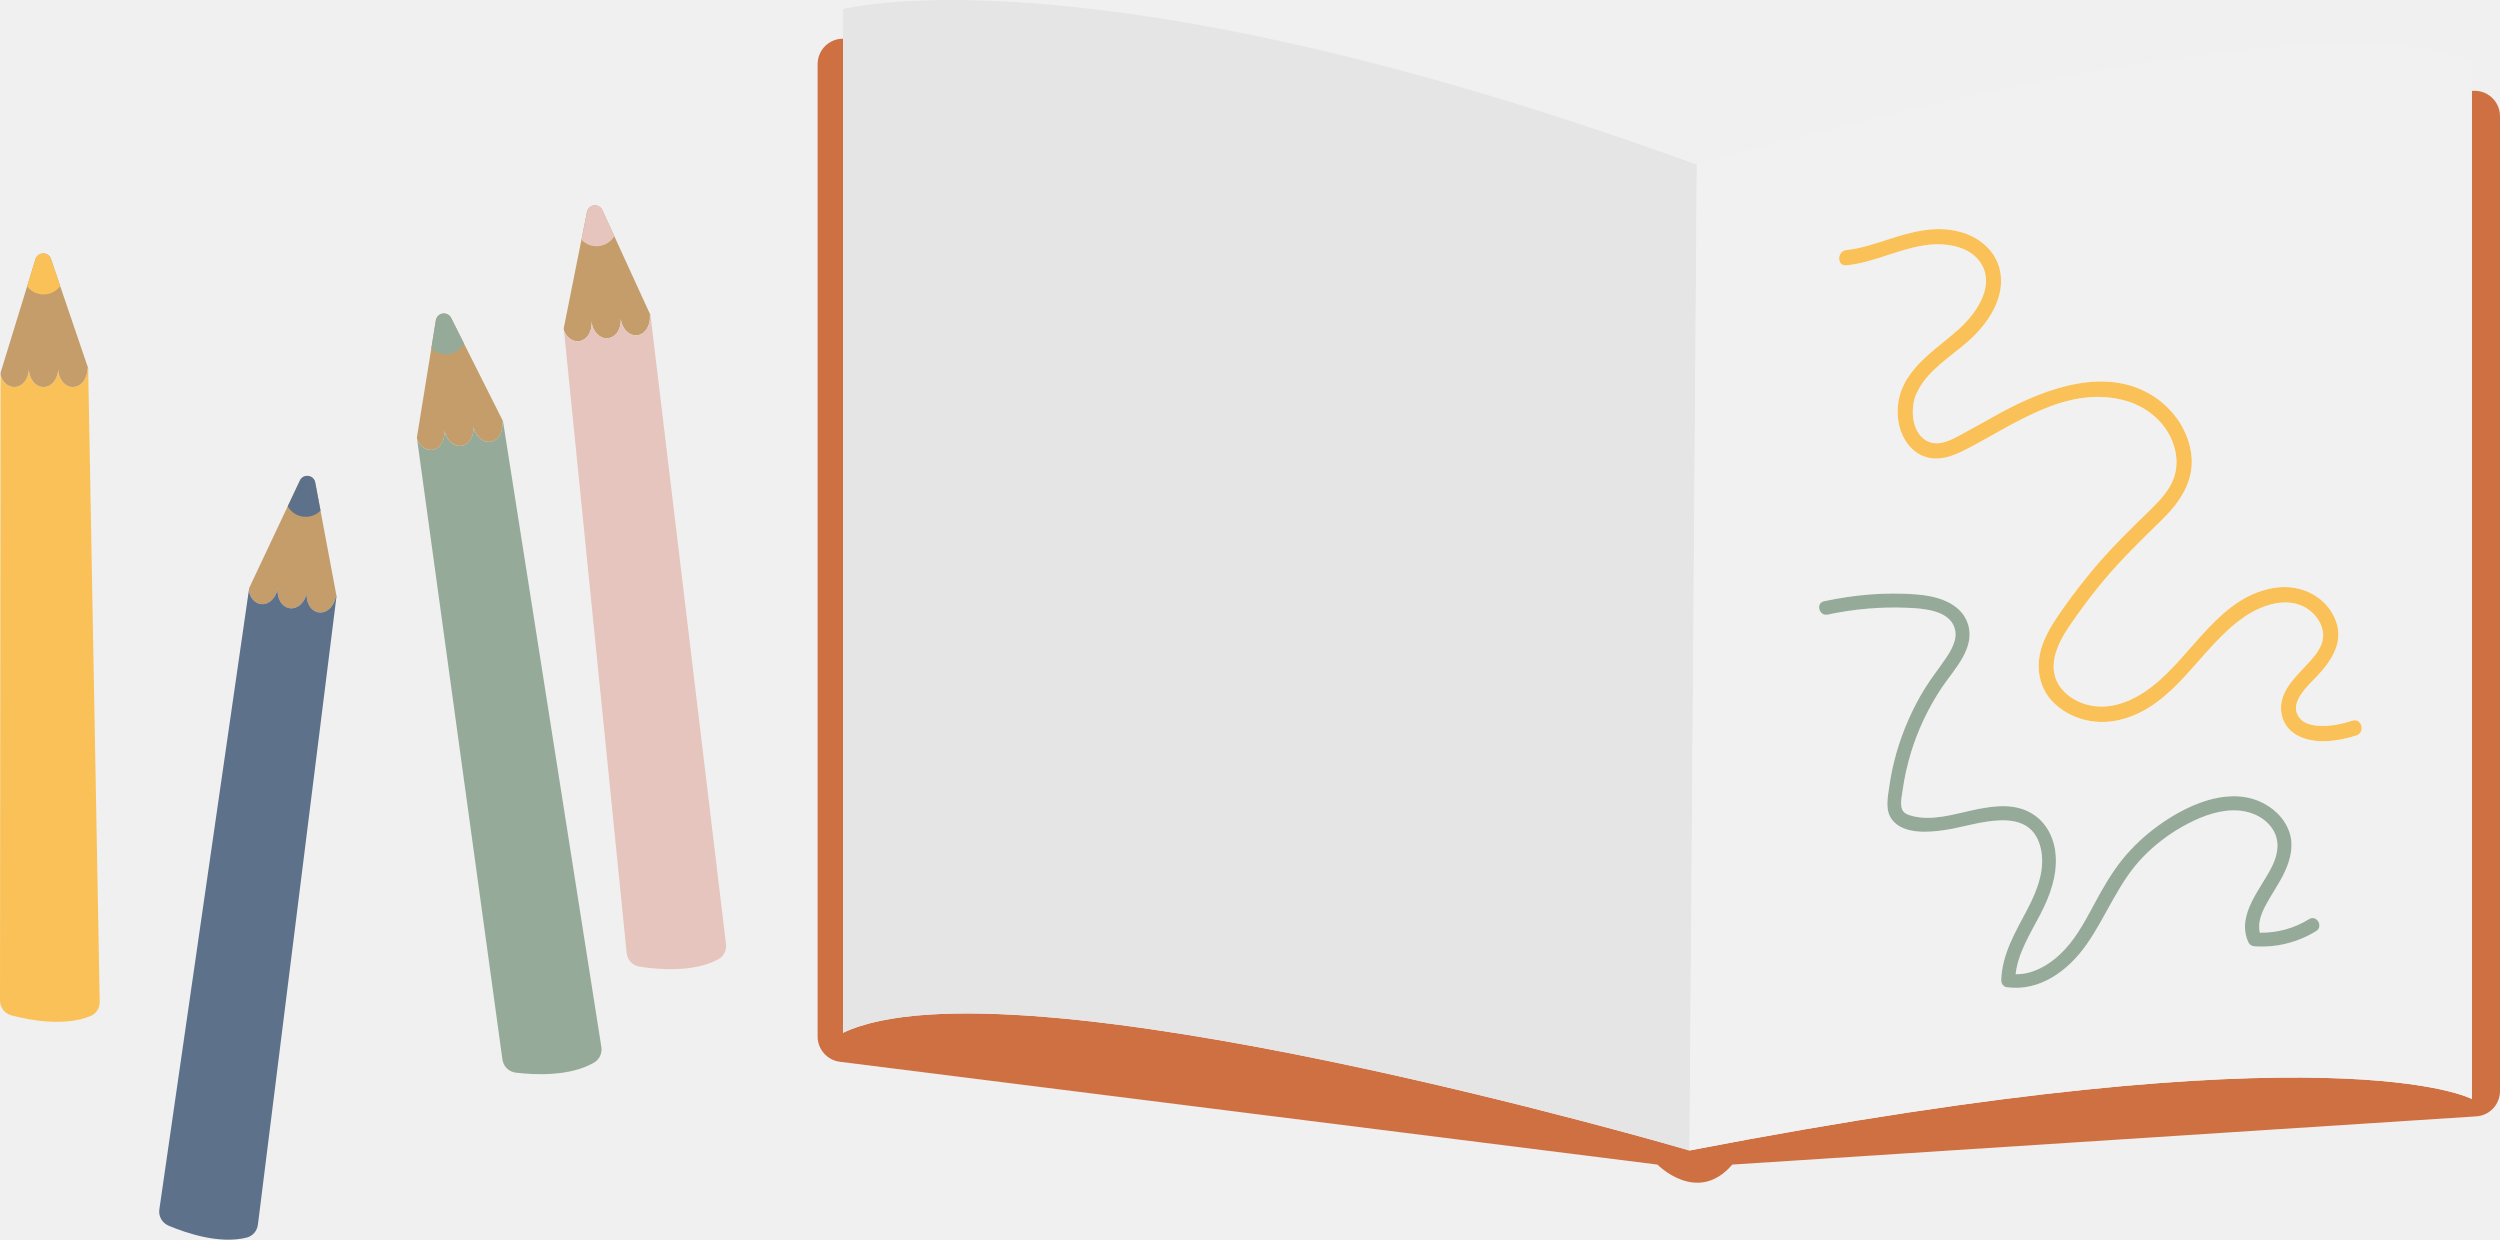
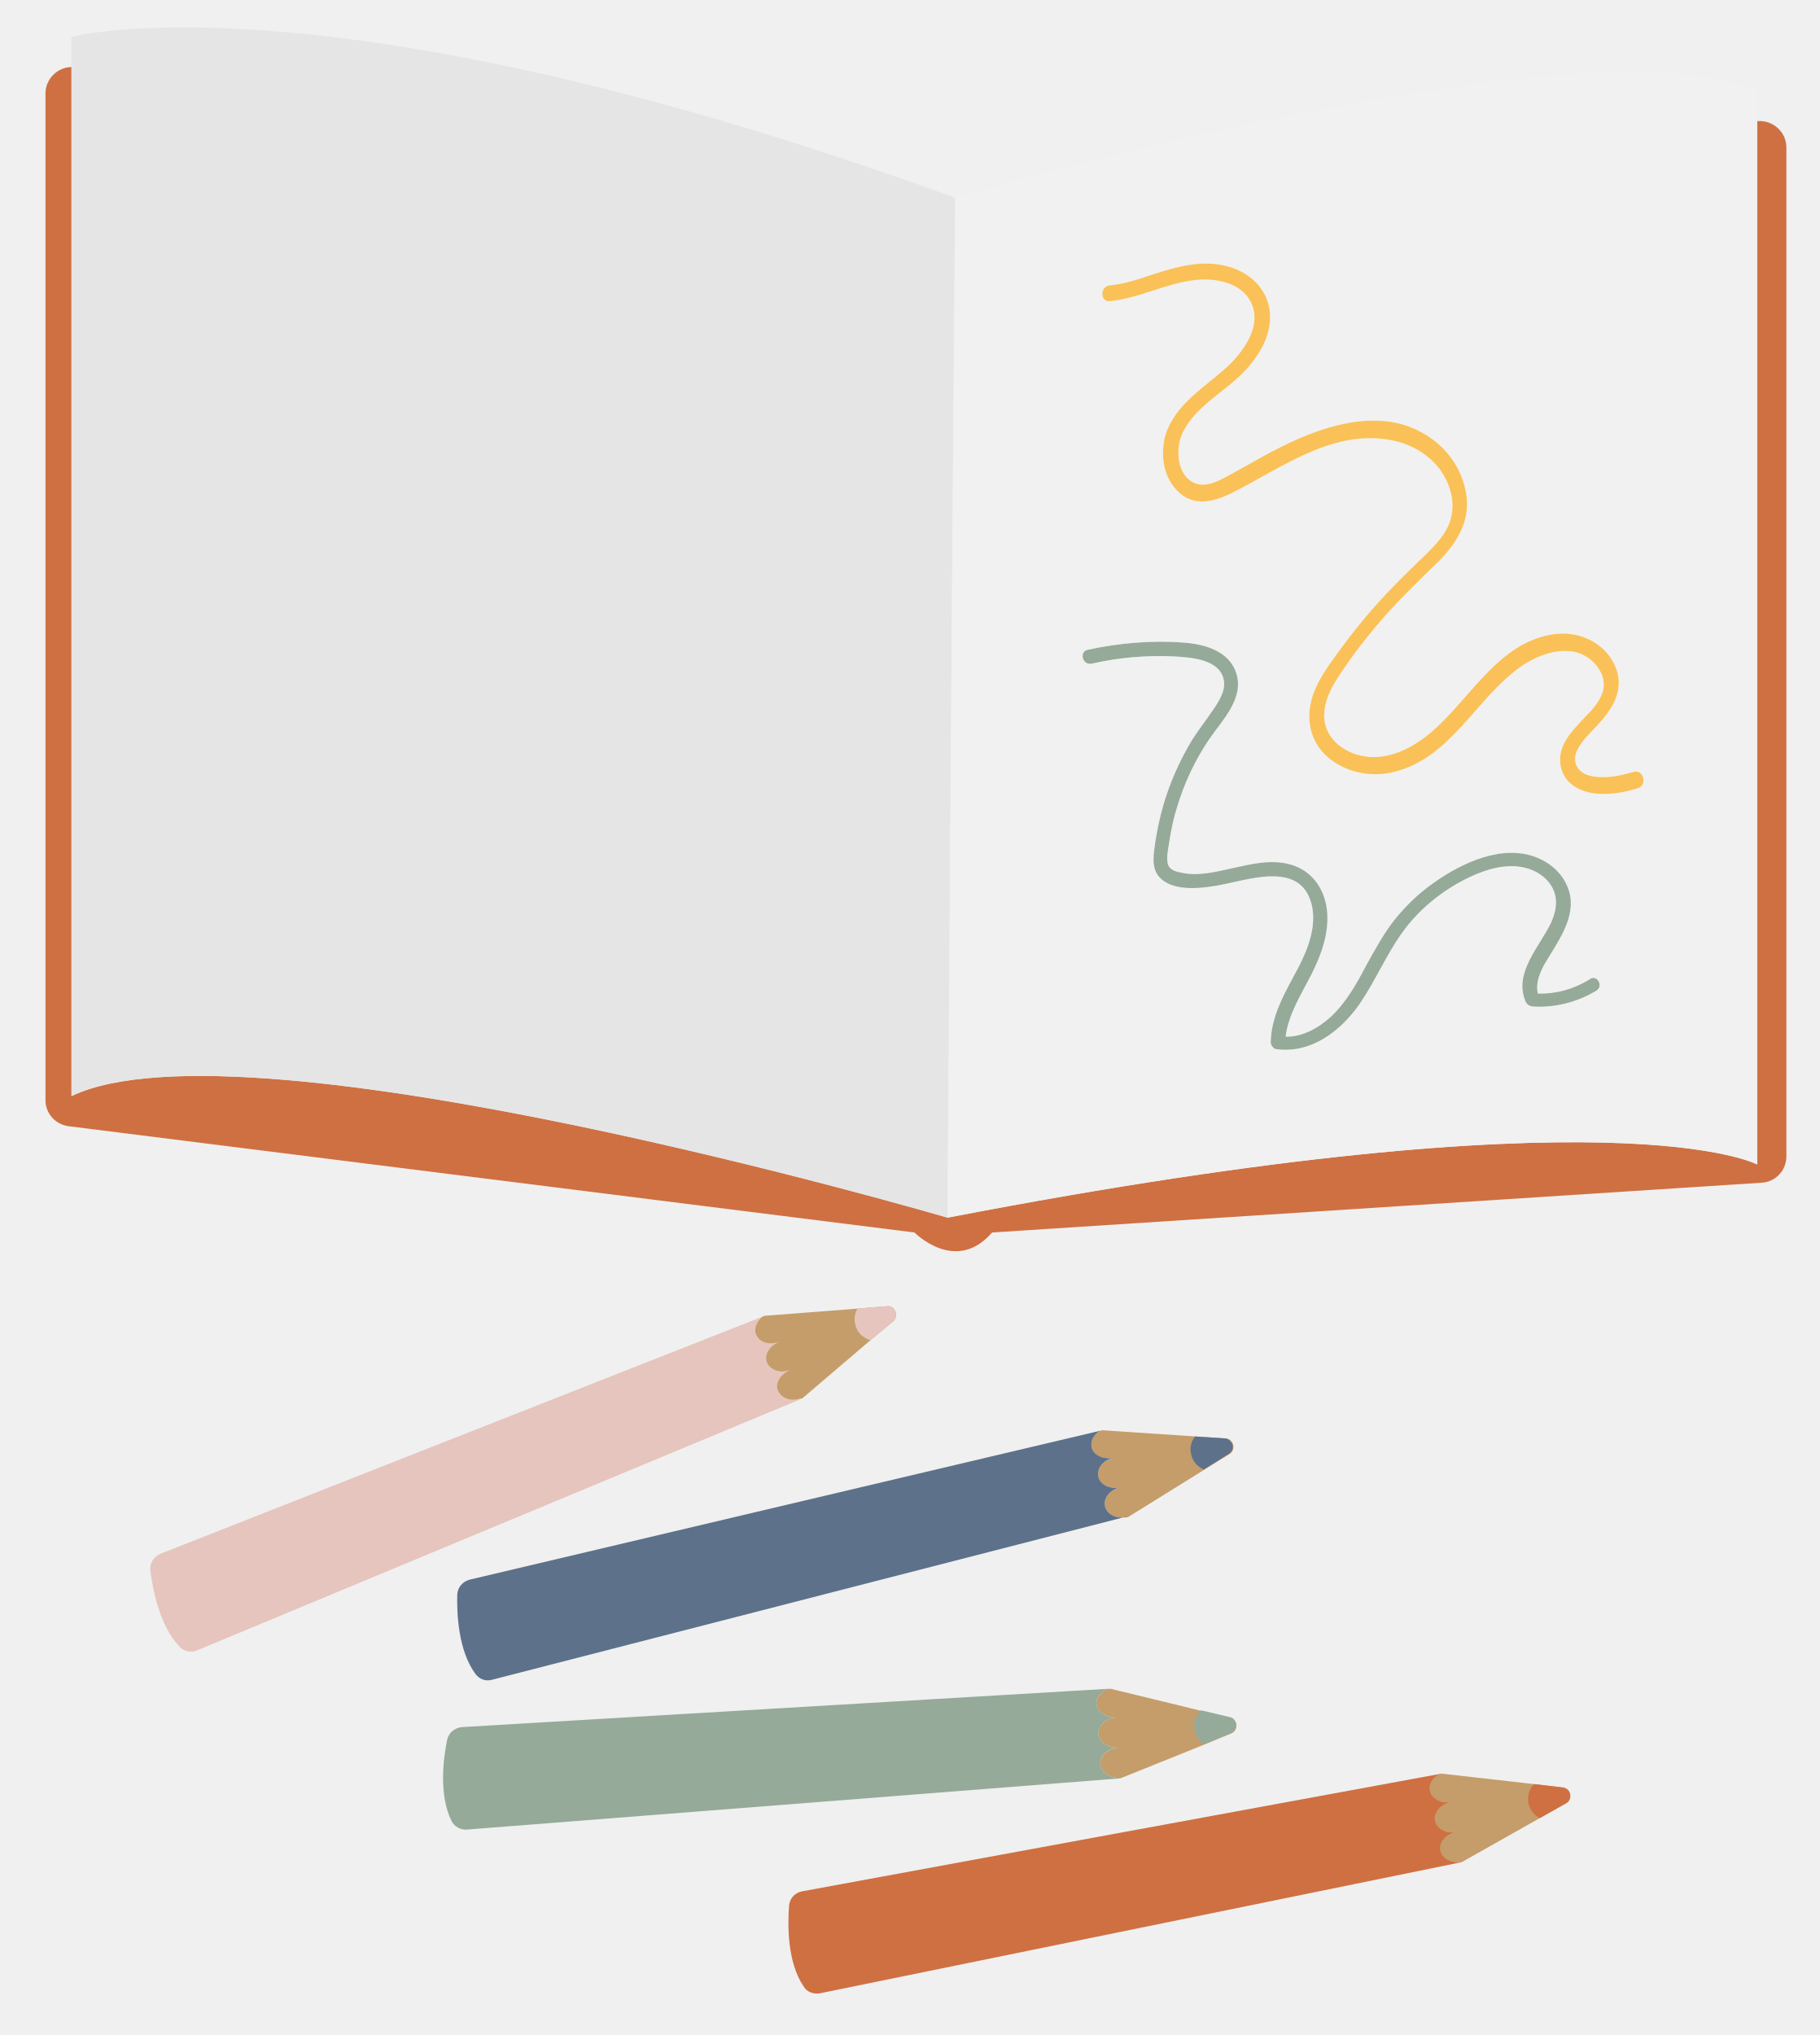
- <svg xmlns="http://www.w3.org/2000/svg" id="Layer_1" width="540.32" height="267.94" viewBox="0 0 540.32 267.94">
-   <defs>
-     <style>.cls-1{fill:#fac158;}.cls-2{fill:#fff;}.cls-3{fill:#f1f1f1;}.cls-4{fill:#e5e5e5;}.cls-5{fill:#e6c5be;}.cls-6{fill:#cf7042;}.cls-7{fill:#c49d6a;}.cls-8{fill:#95aa99;}.cls-9{fill:#5d718a;}</style>
-   </defs>
+ <svg xmlns="http://www.w3.org/2000/svg" version="1.1" id="Layer_1" x="0px" y="0px" viewBox="0 0 380 425" style="enable-background:new 0 0 380 425;" xml:space="preserve">
+   <style type="text/css">
+ 	.st0{fill:#C49D6A;}
+ 	.st1{fill:#5D718A;}
+ 	.st2{fill:#95AA99;}
+ 	.st3{fill:#CF7042;}
+ 	.st4{fill:#E6C5BE;}
+ 	.st5{fill:#FFFFFF;}
+ 	.st6{fill:#E5E5E5;}
+ 	.st7{fill:#F1F1F1;}
+ 	.st8{fill:#FAC158;}
+ </style>
  <g id="Farvelægning">
-     <path class="cls-7" d="m72.74,128.82v.04s-.15-.02-.15-.02c-.31,2.19-1.97,3.76-3.71,3.51s-2.87-2.22-2.56-4.41c-.31,2.19-1.97,3.76-3.71,3.51s-2.88-2.22-2.57-4.41c-.31,2.19-1.96,3.76-3.7,3.51-1.33-.19-2.32-1.39-2.56-2.94l.08-.54,8.32-17.64,2.6-5.51c.27-.63.8-.98,1.36-1.06.84-.11,1.74.37,1.97,1.36l1.16,6.15,3.46,18.45Z" />
    <g>
-       <path class="cls-9" d="m72.59,128.84c-.31,2.19-1.97,3.76-3.71,3.51-1.73-.25-2.87-2.22-2.56-4.41-.31,2.19-1.97,3.76-3.71,3.51-1.73-.25-2.88-2.22-2.57-4.41-.31,2.19-1.96,3.76-3.7,3.51-1.33-.19-2.32-1.39-2.56-2.94l-19.34,133.77c-.22,1.49.6,2.93,1.99,3.52,3.67,1.55,10.96,4.07,16.88,2.58,1.31-.33,2.27-1.45,2.43-2.79l16.99-135.83-.15-.02Z" />
-       <path class="cls-9" d="m65.46,111.65c1.47.21,2.86-.31,3.82-1.28l-1.16-6.15c-.22-.99-1.12-1.47-1.97-1.36-.57.08-1.09.43-1.36,1.06l-2.6,5.51c.66,1.17,1.83,2.02,3.27,2.23Z" />
-     </g>
-     <g>
-       <path class="cls-7" d="m108.72,91.02v.04s-.14.02-.14.02c.3,2.19-.86,4.16-2.59,4.4s-3.38-1.34-3.68-3.53c.3,2.19-.86,4.16-2.59,4.4s-3.39-1.34-3.69-3.53c.3,2.19-.85,4.16-2.58,4.4-1.33.18-2.61-.7-3.27-2.12l-.08-.54,3.12-19.25.97-6.01c.09-.68.5-1.16,1.02-1.39.78-.34,1.78-.13,2.27.77l2.81,5.59,8.43,16.77Z" />
+       <path class="st0" d="M235.5,316.9L235.5,316.9l-0.1-0.1c-2.1,0.5-4.2-0.5-4.6-2.2s1-3.5,3.2-4c-2.1,0.5-4.2-0.5-4.6-2.2    s1-3.5,3.2-4c-2.1,0.5-4.2-0.5-4.6-2.1c-0.3-1.3,0.4-2.7,1.8-3.5l0.5-0.1l19.5,1.3l6.1,0.4c0.7,0,1.2,0.4,1.5,0.9    c0.4,0.7,0.3,1.8-0.5,2.3l-5.3,3.3L235.5,316.9L235.5,316.9z" />
      <g>
-         <path class="cls-8" d="m129.97,226.29l-21.25-135.23-.15.02c.3,2.19-.86,4.16-2.59,4.4-1.73.24-3.38-1.34-3.68-3.53.3,2.19-.86,4.16-2.59,4.4s-3.39-1.34-3.69-3.53c.3,2.19-.85,4.16-2.58,4.4-1.33.18-2.61-.7-3.27-2.12l18.42,133.9c.21,1.49,1.39,2.65,2.88,2.83,3.95.48,11.66.89,16.93-2.18,1.17-.68,1.78-2.02,1.57-3.36Z" />
-         <path class="cls-8" d="m96.97,76.54c1.47-.2,2.67-1.09,3.32-2.29l-2.81-5.59c-.49-.89-1.49-1.11-2.27-.77-.52.23-.93.71-1.02,1.39l-.97,6.01c.96.94,2.32,1.44,3.76,1.24Z" />
+         <path class="st1" d="M235.4,316.8c-2.1,0.5-4.2-0.5-4.6-2.2s1-3.5,3.2-4c-2.1,0.5-4.2-0.5-4.6-2.2s1-3.5,3.2-4     c-2.1,0.5-4.2-0.5-4.6-2.1c-0.3-1.3,0.4-2.7,1.8-3.5L98.1,329.9c-1.5,0.4-2.5,1.6-2.6,3.1c-0.1,4,0.2,11.7,3.8,16.6     c0.8,1.1,2.2,1.6,3.5,1.2l132.6-34.1L235.4,316.8L235.4,316.8z" />
+         <path class="st1" d="M248.8,303.8c0.3,1.4,1.3,2.5,2.6,3.1l5.3-3.3c0.8-0.6,1-1.6,0.5-2.3c-0.3-0.5-0.8-0.9-1.5-0.9l-6.1-0.4     C248.8,301,248.4,302.4,248.8,303.8L248.8,303.8z" />
      </g>
    </g>
    <g>
-       <path class="cls-7" d="m140.59,68.1v.04s-.15.02-.15.02c.22,2.2-1.01,4.12-2.75,4.3s-3.32-1.46-3.55-3.66c.22,2.2-1.01,4.12-2.75,4.3s-3.33-1.46-3.56-3.66c.22,2.2-1,4.12-2.74,4.3-1.33.14-2.58-.79-3.19-2.24l-.06-.55,3.82-19.12,1.19-5.97c.11-.67.54-1.14,1.07-1.35.79-.31,1.78-.06,2.24.85l2.61,5.69,7.82,17.07Z" />
+       <path class="st0" d="M234,371.4L234,371.4l0-0.1c-2.2,0.1-4.1-1.2-4.2-2.9s1.6-3.3,3.8-3.4c-2.2,0.1-4.1-1.2-4.2-2.9    s1.6-3.3,3.8-3.4c-2.2,0.1-4.1-1.2-4.2-2.9c-0.1-1.3,0.9-2.5,2.4-3.1l0.6,0l18.9,4.6l5.9,1.4c0.7,0.1,1.1,0.6,1.3,1.1    c0.3,0.8,0,1.8-0.9,2.2l-5.8,2.4L234,371.4L234,371.4z" />
      <g>
-         <path class="cls-5" d="m156.91,204.05l-16.32-135.91-.15.02c.22,2.2-1.01,4.12-2.75,4.3-1.74.18-3.33-1.46-3.55-3.66.22,2.2-1.01,4.12-2.75,4.3s-3.33-1.46-3.56-3.66c.22,2.2-1,4.12-2.74,4.3-1.33.14-2.58-.79-3.19-2.24l13.54,134.48c.15,1.5,1.29,2.7,2.78,2.94,3.93.62,11.62,1.31,17-1.57,1.19-.64,1.85-1.96,1.69-3.3Z" />
-         <path class="cls-5" d="m129.38,53.2c1.47-.15,2.7-.99,3.4-2.16l-2.61-5.69c-.45-.91-1.44-1.16-2.24-.85-.53.21-.96.68-1.07,1.36l-1.19,5.97c.92.97,2.27,1.52,3.71,1.37Z" />
+         <path class="st2" d="M97.5,382.1L234,371.4v-0.1c-2.2,0.1-4.1-1.2-4.2-2.9c-0.1-1.8,1.6-3.3,3.8-3.4c-2.2,0.1-4.1-1.2-4.2-2.9     s1.6-3.3,3.8-3.4c-2.2,0.1-4.1-1.2-4.2-2.9c-0.1-1.3,0.9-2.5,2.4-3.1l-134.9,8c-1.5,0.1-2.8,1.2-3.1,2.6     c-0.8,3.9-1.8,11.5,0.9,17C94.9,381.5,96.2,382.2,97.5,382.1L97.5,382.1z" />
+         <path class="st2" d="M249.4,360.8c0.1,1.5,0.9,2.7,2,3.5l5.8-2.4c0.9-0.4,1.2-1.4,0.9-2.2c-0.2-0.5-0.6-1-1.3-1.1l-5.9-1.4     C249.9,358,249.3,359.4,249.4,360.8L249.4,360.8z" />
      </g>
    </g>
    <g>
-       <path class="cls-1" d="m19.54,219.61c-5.65,2.32-13.22.86-17.07-.16C1.01,219.07,0,217.76,0,216.25L.13,81.09c.46,1.5,1.61,2.55,2.95,2.55,1.75,0,3.16-1.79,3.16-4,0,2.21,1.42,4,3.17,4s3.17-1.79,3.17-4c0,2.21,1.41,4,3.16,4s3.17-1.79,3.17-4h.15s2.49,136.87,2.49,136.87c.02,1.35-.76,2.6-2.01,3.11Z" />
-       <path class="cls-7" d="m19.06,79.6v.04h-.15c0,2.21-1.42,4-3.17,4s-3.16-1.79-3.16-4c0,2.21-1.42,4-3.17,4s-3.17-1.79-3.17-4c0,2.21-1.41,4-3.16,4-1.34,0-2.49-1.05-2.95-2.55v-.55s5.73-18.64,5.73-18.64l1.79-5.82c.18-.66.65-1.08,1.2-1.24.82-.23,1.78.12,2.14,1.07l2.02,5.92,6.05,17.77Z" />
-       <path class="cls-1" d="m13.01,61.83c-.81,1.1-2.12,1.81-3.6,1.81s-2.73-.68-3.55-1.74l1.79-5.82c.18-.66.65-1.08,1.2-1.24.82-.23,1.78.12,2.14,1.07l2.02,5.92Z" />
+       <path class="st0" d="M305.3,388.9L305.3,388.9l-0.1-0.1c-2.2,0.4-4.2-0.7-4.5-2.4s1.2-3.4,3.4-3.8c-2.2,0.4-4.2-0.7-4.5-2.4    s1.2-3.4,3.4-3.9c-2.2,0.4-4.2-0.7-4.5-2.4c-0.2-1.3,0.6-2.6,2-3.4l0.5-0.1l19.4,2.2l6,0.7c0.7,0.1,1.2,0.4,1.4,1    c0.4,0.8,0.2,1.8-0.7,2.3l-5.5,3.1L305.3,388.9L305.3,388.9z" />
+       <g>
+         <path class="st3" d="M171.2,416.3l134.1-27.4l0-0.1c-2.2,0.4-4.2-0.7-4.5-2.4s1.2-3.4,3.4-3.8c-2.2,0.4-4.2-0.7-4.5-2.4     s1.2-3.4,3.4-3.9c-2.2,0.4-4.2-0.7-4.5-2.4c-0.2-1.3,0.6-2.6,2-3.4L167.5,395c-1.5,0.3-2.6,1.5-2.7,3c-0.3,4-0.4,11.7,3,16.8     C168.5,416,169.8,416.5,171.2,416.3L171.2,416.3z" />
+         <path class="st3" d="M319.2,376.5c0.3,1.5,1.2,2.6,2.4,3.2l5.5-3.1c0.9-0.5,1-1.5,0.7-2.3c-0.3-0.5-0.8-0.9-1.4-1l-6-0.7     C319.4,373.6,319,375,319.2,376.5L319.2,376.5z" />
+       </g>
    </g>
    <g>
-       <path class="cls-2" d="m394.24,129.94c6.52-1.4,13.28-1.99,19.93-1.47,4.35.33,9.63,1.73,11.15,6.38,1.69,5.2-2.95,9.76-5.58,13.68-2.97,4.42-5.27,9.27-6.8,14.38-.75,2.54-1.34,5.14-1.71,7.77-.17,1.2-.53,2.73-.24,3.94.28,1.2,1.49,1.55,2.57,1.8,4.09.97,8.42-.36,12.41-1.23,3.89-.85,8.13-1.63,11.93-.01,3.95,1.69,6.08,5.49,6.39,9.66.34,4.49-1.26,8.83-3.3,12.75-2.14,4.13-4.82,8.27-5.36,12.96,3.58.08,6.99-1.85,9.55-4.25,3.18-2.96,5.26-6.83,7.29-10.62,1.85-3.44,3.74-6.83,6.2-9.89,2.27-2.82,4.94-5.29,7.88-7.41,5.86-4.22,14.39-8.24,21.61-5.26,3,1.24,5.57,3.6,6.64,6.72.97,2.83.27,5.81-.94,8.45-1.17,2.56-2.84,4.85-4.16,7.33-1.02,1.91-1.75,3.88-1.3,5.96,3.77.06,7.41-.93,10.66-2.93,1.65-1.01,3.16,1.58,1.52,2.59-3.98,2.45-8.64,3.61-13.3,3.29-.73-.06-1.18-.44-1.45-1.11-2.47-6.01,3.03-11.45,5.38-16.51,1.15-2.48,1.54-5.22.01-7.64-1.84-2.9-5.31-4.19-8.62-4.13-3.88.07-7.65,1.67-10.98,3.55-3.11,1.76-5.94,3.95-8.43,6.51-5.37,5.52-7.88,12.74-12.24,18.95-3.95,5.62-10.12,10.25-17.33,9.2-.62-.09-1.11-.85-1.1-1.44.14-5.7,3.12-10.56,5.69-15.46,2.12-4.04,4-8.87,2.76-13.49-2.47-9.17-13.74-4.7-20.04-3.66-3.63.6-9.45,1.2-12.01-2.15-1.53-2-.94-4.76-.61-7.06.35-2.49.87-4.95,1.56-7.36,1.4-4.87,3.46-9.58,6.12-13.9,1.35-2.2,2.96-4.21,4.41-6.34,1.29-1.89,2.76-4.27,2.08-6.65-1.13-3.94-6.74-4.33-10.08-4.47-5.83-.26-11.66.24-17.37,1.46-1.88.41-2.68-2.49-.79-2.89Z" />
-       <path class="cls-2" d="m411.82,95.24c-1.57-2.52-2.01-5.7-1.48-8.65l4.23-2.29c-.15.27-.28.54-.4.82-1.38,3.15-1.05,8.54,2.42,10.25,2.48,1.23,5.3-.37,7.48-1.55,2.77-1.49,5.49-3.08,8.26-4.58,9.85-5.35,23.31-10.4,33.64-3.24,4.07,2.83,7.04,7.28,7.64,12.26.67,5.62-2.39,10.18-6.21,13.94-4.38,4.3-8.76,8.5-12.7,13.22-2.03,2.43-3.96,4.94-5.79,7.52-1.74,2.46-3.6,5.02-4.53,7.92-.81,2.51-.78,5.14.71,7.37,1.23,1.86,3.23,3.18,5.31,3.87,5.19,1.74,10.41-.43,14.57-3.6,9.05-6.91,14.81-20.02,27.23-21.53,5.23-.63,10.58,1.98,12.58,7.06,1.83,4.66-.81,8.68-3.88,11.98-2.03,2.18-6.55,5.96-3.83,9.25,1.18,1.43,3.34,1.64,5.06,1.63,2.14-.01,4.24-.47,6.27-1.13,2.03-.66,2.88,2.54.88,3.2-2.09.67-4.28,1.12-6.47,1.23-4.01.19-8.65-1.2-9.65-5.64-.98-4.36,2.35-7.63,5.06-10.51,1.35-1.44,2.82-2.96,3.53-4.84.87-2.3.02-4.71-1.62-6.42-4.24-4.44-10.78-2.43-15.19.63-9.52,6.59-14.63,19.06-26.59,22.12-4.77,1.22-9.88.24-13.7-2.93-4.24-3.5-4.98-8.99-2.95-13.94,1.15-2.82,2.9-5.33,4.66-7.8,1.86-2.6,3.81-5.13,5.85-7.59,3.99-4.8,8.42-9.05,12.86-13.41,1.93-1.9,3.86-4,4.78-6.61.79-2.27.71-4.67-.01-6.95-1.61-5.08-6.01-8.62-11.04-9.86-12.59-3.11-23.78,5.58-34.35,10.92-2.47,1.25-5.25,2.25-8.03,1.47-1.94-.54-3.54-1.89-4.6-3.59Z" />
-       <path class="cls-6" d="m540.32,25.12v210.68c0,2.9-2.25,5.3-5.14,5.48l-160.79,10.42c-7.55,8.82-16.17,0-16.17,0l-176.7-22.22c-2.75-.35-4.81-2.68-4.81-5.45V13.86c0-3.04,2.46-5.5,5.49-5.5v214.86c36.64-17.47,182.95,25.43,182.95,25.43,140.11-27.01,169.08-11.12,169.08-11.12V19.65c3.21-.35,6.09,2.16,6.09,5.47Z" />
-       <path class="cls-4" d="m366.74,35.59l-.56,74.95-1.03,138.11s-146.31-42.9-182.95-25.43V1.97s53.16-14.18,184.54,33.62Z" />
-       <path class="cls-3" d="m366.74,35.59l-.56,74.95-1.03,138.11c140.11-27.01,169.08-11.12,169.08-11.12V13.36c-36.12-16.01-167.49,22.23-167.49,22.23Zm133.84,165.65c-3.98,2.45-8.64,3.61-13.3,3.29-.73-.06-1.18-.44-1.45-1.11-2.47-6.01,3.03-11.45,5.38-16.51,1.15-2.48,1.54-5.22.01-7.64-1.84-2.9-5.31-4.19-8.62-4.13-3.88.07-7.65,1.67-10.98,3.55-3.11,1.76-5.94,3.95-8.43,6.51-5.37,5.52-7.88,12.74-12.24,18.95-3.95,5.62-10.12,10.25-17.33,9.2-.62-.09-1.11-.85-1.1-1.44.14-5.7,3.12-10.56,5.69-15.46,2.12-4.04,4-8.87,2.76-13.49-2.47-9.17-13.74-4.7-20.04-3.66-3.63.6-9.45,1.2-12.01-2.15-1.53-2-.94-4.76-.61-7.06.35-2.49.87-4.95,1.56-7.36,1.4-4.87,3.46-9.58,6.12-13.9,1.35-2.2,2.96-4.21,4.41-6.34,1.29-1.89,2.76-4.27,2.08-6.65-1.13-3.94-6.74-4.33-10.08-4.47-5.83-.26-11.66.24-17.37,1.46-1.88.41-2.68-2.49-.79-2.89,6.52-1.4,13.28-1.99,19.93-1.47,4.35.33,9.63,1.73,11.15,6.38,1.69,5.2-2.95,9.76-5.58,13.68-2.97,4.42-5.27,9.27-6.8,14.38-.75,2.54-1.34,5.14-1.71,7.77-.17,1.2-.53,2.73-.24,3.94.28,1.2,1.49,1.55,2.57,1.8,4.09.97,8.42-.36,12.41-1.23,3.89-.85,8.13-1.63,11.93-.01,3.95,1.69,6.08,5.49,6.39,9.66.34,4.49-1.26,8.83-3.3,12.75-2.14,4.13-4.82,8.27-5.36,12.96,3.58.08,6.99-1.85,9.55-4.25,3.18-2.96,5.26-6.83,7.29-10.62,1.85-3.44,3.74-6.83,6.2-9.89,2.27-2.82,4.94-5.29,7.88-7.41,5.86-4.22,14.39-8.24,21.61-5.26,3,1.24,5.57,3.6,6.64,6.72.97,2.83.27,5.81-.94,8.45-1.17,2.56-2.84,4.85-4.16,7.33-1.02,1.91-1.75,3.88-1.3,5.96,3.77.06,7.41-.93,10.66-2.93,1.65-1.01,3.16,1.58,1.52,2.59Zm8.7-42.28c-2.09.67-4.28,1.12-6.47,1.23-4.01.19-8.65-1.2-9.65-5.64-.98-4.36,2.35-7.63,5.06-10.51,1.35-1.44,2.82-2.96,3.53-4.84.87-2.3.02-4.71-1.62-6.42-4.24-4.44-10.78-2.43-15.19.63-9.52,6.59-14.63,19.06-26.59,22.12-4.77,1.22-9.88.24-13.7-2.93-4.24-3.5-4.98-8.99-2.95-13.94,1.15-2.82,2.9-5.33,4.66-7.8,1.86-2.6,3.81-5.13,5.85-7.59,3.99-4.8,8.42-9.05,12.86-13.41,1.93-1.9,3.86-4,4.78-6.61.79-2.27.71-4.67-.01-6.95-1.61-5.08-6.01-8.62-11.04-9.86-12.59-3.11-23.78,5.58-34.35,10.92-2.47,1.25-5.25,2.25-8.03,1.47-1.94-.54-3.54-1.89-4.6-3.59-1.57-2.52-2.01-5.7-1.48-8.65.24-1.31.67-2.57,1.27-3.71,2.65-4.99,7.6-8.01,11.68-11.68,3.54-3.19,7.73-8.8,5.15-13.78-2.11-4.09-7.55-4.99-11.69-4.51-6.06.7-11.57,3.8-17.68,4.44-2.11.22-2.09-3.09,0-3.31,3.08-.33,6.04-1.33,8.97-2.28,5.04-1.64,10.19-3.06,15.47-1.68,4.59,1.2,8.42,4.58,8.92,9.51.56,5.5-3.09,10.64-6.98,14.1-3.65,3.25-8.53,6.14-10.88,10.61-.15.27-.28.54-.4.82-1.38,3.15-1.05,8.54,2.42,10.25,2.48,1.23,5.3-.37,7.48-1.55,2.77-1.49,5.49-3.08,8.26-4.58,9.85-5.35,23.31-10.4,33.64-3.24,4.07,2.83,7.04,7.28,7.64,12.26.67,5.62-2.39,10.18-6.21,13.94-4.38,4.3-8.76,8.5-12.7,13.22-2.03,2.43-3.96,4.94-5.79,7.52-1.74,2.46-3.6,5.02-4.53,7.92-.81,2.51-.78,5.14.71,7.37,1.23,1.86,3.23,3.18,5.31,3.87,5.19,1.74,10.41-.43,14.57-3.6,9.05-6.91,14.81-20.02,27.23-21.53,5.23-.63,10.58,1.98,12.58,7.06,1.83,4.66-.81,8.68-3.88,11.98-2.03,2.18-6.55,5.96-3.83,9.25,1.18,1.43,3.34,1.64,5.06,1.63,2.14-.01,4.24-.47,6.27-1.13,2.03-.66,2.88,2.54.88,3.2Z" />
-       <path class="cls-2" d="m500.58,201.24c-3.98,2.45-8.64,3.61-13.3,3.29-.73-.06-1.18-.44-1.45-1.11-2.47-6.01,3.03-11.45,5.38-16.51,1.15-2.48,1.54-5.22.01-7.64-1.84-2.9-5.31-4.19-8.62-4.13-3.88.07-7.65,1.67-10.98,3.55-3.11,1.76-5.94,3.95-8.43,6.51-5.37,5.52-7.88,12.74-12.24,18.95-3.95,5.62-10.12,10.25-17.33,9.2-.62-.09-1.11-.85-1.1-1.44.14-5.7,3.12-10.56,5.69-15.46,2.12-4.04,4-8.87,2.76-13.49-2.47-9.17-13.74-4.7-20.04-3.66-3.63.6-9.45,1.2-12.01-2.15-1.53-2-.94-4.76-.61-7.06.35-2.49.87-4.95,1.56-7.36,1.4-4.87,3.46-9.58,6.12-13.9,1.35-2.2,2.96-4.21,4.41-6.34,1.29-1.89,2.76-4.27,2.08-6.65-1.13-3.94-6.74-4.33-10.08-4.47-5.83-.26-11.66.24-17.37,1.46-1.88.41-2.68-2.49-.79-2.89,6.52-1.4,13.28-1.99,19.93-1.47,4.35.33,9.63,1.73,11.15,6.38,1.69,5.2-2.95,9.76-5.58,13.68-2.97,4.42-5.27,9.27-6.8,14.38-.75,2.54-1.34,5.14-1.71,7.77-.17,1.2-.53,2.73-.24,3.94.28,1.2,1.49,1.55,2.57,1.8,4.09.97,8.42-.36,12.41-1.23,3.89-.85,8.13-1.63,11.93-.01,3.95,1.69,6.08,5.49,6.39,9.66.34,4.49-1.26,8.83-3.3,12.75-2.14,4.13-4.82,8.27-5.36,12.96,3.58.08,6.99-1.85,9.55-4.25,3.18-2.96,5.26-6.83,7.29-10.62,1.85-3.44,3.74-6.83,6.2-9.89,2.27-2.82,4.94-5.29,7.88-7.41,5.86-4.22,14.39-8.24,21.61-5.26,3,1.24,5.57,3.6,6.64,6.72.97,2.83.27,5.81-.94,8.45-1.17,2.56-2.84,4.85-4.16,7.33-1.02,1.91-1.75,3.88-1.3,5.96,3.77.06,7.41-.93,10.66-2.93,1.65-1.01,3.16,1.58,1.52,2.59Z" />
-       <path class="cls-2" d="m509.28,158.96c-2.09.67-4.28,1.12-6.47,1.23-4.01.19-8.65-1.2-9.65-5.64-.98-4.36,2.35-7.63,5.06-10.51,1.35-1.44,2.82-2.96,3.53-4.84.87-2.3.02-4.71-1.62-6.42-4.24-4.44-10.78-2.43-15.19.63-9.52,6.59-14.63,19.06-26.59,22.12-4.77,1.22-9.88.24-13.7-2.93-4.24-3.5-4.98-8.99-2.95-13.94,1.15-2.82,2.9-5.33,4.66-7.8,1.86-2.6,3.81-5.13,5.85-7.59,3.99-4.8,8.42-9.05,12.86-13.41,1.93-1.9,3.86-4,4.78-6.61.79-2.27.71-4.67-.01-6.95-1.61-5.08-6.01-8.62-11.04-9.86-12.59-3.11-23.78,5.58-34.35,10.92-2.47,1.25-5.25,2.25-8.03,1.47-1.94-.54-3.54-1.89-4.6-3.59-1.57-2.52-2.01-5.7-1.48-8.65.24-1.31.67-2.57,1.27-3.71,2.65-4.99,7.6-8.01,11.68-11.68,3.54-3.19,7.73-8.8,5.15-13.78-2.11-4.09-7.55-4.99-11.69-4.51-6.06.7-11.57,3.8-17.68,4.44-2.11.22-2.09-3.09,0-3.31,3.08-.33,6.04-1.33,8.97-2.28,5.04-1.64,10.19-3.06,15.47-1.68,4.59,1.2,8.42,4.58,8.92,9.51.56,5.5-3.09,10.64-6.98,14.1-3.65,3.25-8.53,6.14-10.88,10.61-.15.27-.28.54-.4.82-1.38,3.15-1.05,8.54,2.42,10.25,2.48,1.23,5.3-.37,7.48-1.55,2.77-1.49,5.49-3.08,8.26-4.58,9.85-5.35,23.31-10.4,33.64-3.24,4.07,2.83,7.04,7.28,7.64,12.26.67,5.62-2.39,10.18-6.21,13.94-4.38,4.3-8.76,8.5-12.7,13.22-2.03,2.43-3.96,4.94-5.79,7.52-1.74,2.46-3.6,5.02-4.53,7.92-.81,2.51-.78,5.14.71,7.37,1.23,1.86,3.23,3.18,5.31,3.87,5.19,1.74,10.41-.43,14.57-3.6,9.05-6.91,14.81-20.02,27.23-21.53,5.23-.63,10.58,1.98,12.58,7.06,1.83,4.66-.81,8.68-3.88,11.98-2.03,2.18-6.55,5.96-3.83,9.25,1.18,1.43,3.34,1.64,5.06,1.63,2.14-.01,4.24-.47,6.27-1.13,2.03-.66,2.88,2.54.88,3.2Z" />
-       <path class="cls-1" d="m509.28,158.96c-2.09.67-4.28,1.12-6.47,1.23-4.01.19-8.65-1.2-9.65-5.64-.98-4.36,2.35-7.63,5.06-10.51,1.35-1.44,2.82-2.96,3.53-4.84.87-2.3.02-4.71-1.62-6.42-4.24-4.44-10.78-2.43-15.19.63-9.52,6.59-14.63,19.06-26.59,22.12-4.77,1.22-9.88.24-13.7-2.93-4.24-3.5-4.98-8.99-2.95-13.94,1.15-2.82,2.9-5.33,4.66-7.8,1.86-2.6,3.81-5.13,5.85-7.59,3.99-4.8,8.42-9.05,12.86-13.41,1.93-1.9,3.86-4,4.78-6.61.79-2.27.71-4.67-.01-6.95-1.61-5.08-6.01-8.62-11.04-9.86-12.59-3.11-23.78,5.58-34.35,10.92-2.47,1.25-5.25,2.25-8.03,1.47-1.94-.54-3.54-1.89-4.6-3.59-1.57-2.52-2.01-5.7-1.48-8.65.24-1.31.67-2.57,1.27-3.71,2.65-4.99,7.6-8.01,11.68-11.68,3.54-3.19,7.73-8.8,5.15-13.78-2.11-4.09-7.55-4.99-11.69-4.51-6.06.7-11.57,3.8-17.68,4.44-2.11.22-2.09-3.09,0-3.31,3.08-.33,6.04-1.33,8.97-2.28,5.04-1.64,10.19-3.06,15.47-1.68,4.59,1.2,8.42,4.58,8.92,9.51.56,5.5-3.09,10.64-6.98,14.1-3.65,3.25-8.53,6.14-10.88,10.61-.15.27-.28.54-.4.82-1.38,3.15-1.05,8.54,2.42,10.25,2.48,1.23,5.3-.37,7.48-1.55,2.77-1.49,5.49-3.08,8.26-4.58,9.85-5.35,23.31-10.4,33.64-3.24,4.07,2.83,7.04,7.28,7.64,12.26.67,5.62-2.39,10.18-6.21,13.94-4.38,4.3-8.76,8.5-12.7,13.22-2.03,2.43-3.96,4.94-5.79,7.52-1.74,2.46-3.6,5.02-4.53,7.92-.81,2.51-.78,5.14.71,7.37,1.23,1.86,3.23,3.18,5.31,3.87,5.19,1.74,10.41-.43,14.57-3.6,9.05-6.91,14.81-20.02,27.23-21.53,5.23-.63,10.58,1.98,12.58,7.06,1.83,4.66-.81,8.68-3.88,11.98-2.03,2.18-6.55,5.96-3.83,9.25,1.18,1.43,3.34,1.64,5.06,1.63,2.14-.01,4.24-.47,6.27-1.13,2.03-.66,2.88,2.54.88,3.2Z" />
-       <path class="cls-8" d="m500.58,201.24c-3.98,2.45-8.64,3.61-13.3,3.29-.73-.06-1.18-.44-1.45-1.11-2.47-6.01,3.03-11.45,5.38-16.51,1.15-2.48,1.54-5.22.01-7.64-1.84-2.9-5.31-4.19-8.62-4.13-3.88.07-7.65,1.67-10.98,3.55-3.11,1.76-5.94,3.95-8.43,6.51-5.37,5.52-7.88,12.74-12.24,18.95-3.95,5.62-10.12,10.25-17.33,9.2-.62-.09-1.11-.85-1.1-1.44.14-5.7,3.12-10.56,5.69-15.46,2.12-4.04,4-8.87,2.76-13.49-2.47-9.17-13.74-4.7-20.04-3.66-3.63.6-9.45,1.2-12.01-2.15-1.53-2-.94-4.76-.61-7.06.35-2.49.87-4.95,1.56-7.36,1.4-4.87,3.46-9.58,6.12-13.9,1.35-2.2,2.96-4.21,4.41-6.34,1.29-1.89,2.76-4.27,2.08-6.65-1.13-3.94-6.74-4.33-10.08-4.47-5.83-.26-11.66.24-17.37,1.46-1.88.41-2.68-2.49-.79-2.89,6.52-1.4,13.28-1.99,19.93-1.47,4.35.33,9.63,1.73,11.15,6.38,1.69,5.2-2.95,9.76-5.58,13.68-2.97,4.42-5.27,9.27-6.8,14.38-.75,2.54-1.34,5.14-1.71,7.77-.17,1.2-.53,2.73-.24,3.94.28,1.2,1.49,1.55,2.57,1.8,4.09.97,8.42-.36,12.41-1.23,3.89-.85,8.13-1.63,11.93-.01,3.95,1.69,6.08,5.49,6.39,9.66.34,4.49-1.26,8.83-3.3,12.75-2.14,4.13-4.82,8.27-5.36,12.96,3.58.08,6.99-1.85,9.55-4.25,3.18-2.96,5.26-6.83,7.29-10.62,1.85-3.44,3.74-6.83,6.2-9.89,2.27-2.82,4.94-5.29,7.88-7.41,5.86-4.22,14.39-8.24,21.61-5.26,3,1.24,5.57,3.6,6.64,6.72.97,2.83.27,5.81-.94,8.45-1.17,2.56-2.84,4.85-4.16,7.33-1.02,1.91-1.75,3.88-1.3,5.96,3.77.06,7.41-.93,10.66-2.93,1.65-1.01,3.16,1.58,1.52,2.59Z" />
+       <path class="st4" d="M37.5,343.9c-4.2-4.4-5.6-12-6.1-15.9c-0.2-1.5,0.7-2.9,2.1-3.5L159.2,275c-1.2,1-1.8,2.4-1.3,3.7    c0.6,1.6,2.8,2.3,4.9,1.5c-2.1,0.8-3.2,2.8-2.6,4.4s2.8,2.3,4.9,1.5c-2.1,0.8-3.2,2.8-2.6,4.4s2.8,2.3,4.9,1.5l0.1,0.1L41.1,344.7    C39.8,345.2,38.4,344.9,37.5,343.9L37.5,343.9z" />
+       <path class="st0" d="M167.5,292.1L167.5,292.1l-0.1-0.1c-2.1,0.8-4.2,0.1-4.9-1.5s0.5-3.6,2.6-4.4c-2.1,0.8-4.2,0.1-4.9-1.5    s0.5-3.6,2.6-4.4c-2.1,0.8-4.2,0.2-4.9-1.5c-0.5-1.2,0.1-2.7,1.3-3.7l0.5-0.2l19.4-1.5l6.1-0.5c0.7-0.1,1.2,0.2,1.6,0.7    c0.5,0.7,0.5,1.7-0.2,2.4l-4.8,4L167.5,292.1L167.5,292.1z" />
+       <path class="st4" d="M181.8,279.9c-1.3-0.4-2.5-1.3-3-2.7s-0.4-2.8,0.3-3.9l6.1-0.5c0.7-0.1,1.2,0.2,1.6,0.7    c0.5,0.7,0.5,1.7-0.2,2.4L181.8,279.9L181.8,279.9z" />
+     </g>
+     <g>
+       <path class="st5" d="M227,135.6c6.5-1.4,13.3-2,19.9-1.5c4.4,0.3,9.6,1.7,11.1,6.4c1.7,5.2-2.9,9.8-5.6,13.7    c-3,4.4-5.3,9.3-6.8,14.4c-0.8,2.5-1.3,5.1-1.7,7.8c-0.2,1.2-0.5,2.7-0.2,3.9c0.3,1.2,1.5,1.6,2.6,1.8c4.1,1,8.4-0.4,12.4-1.2    c3.9-0.9,8.1-1.6,11.9,0c4,1.7,6.1,5.5,6.4,9.7c0.3,4.5-1.3,8.8-3.3,12.8c-2.1,4.1-4.8,8.3-5.4,13c3.6,0.1,7-1.9,9.5-4.2    c3.2-3,5.3-6.8,7.3-10.6c1.9-3.4,3.7-6.8,6.2-9.9c2.3-2.8,4.9-5.3,7.9-7.4c5.9-4.2,14.4-8.2,21.6-5.3c3,1.2,5.6,3.6,6.6,6.7    c1,2.8,0.3,5.8-0.9,8.4c-1.2,2.6-2.8,4.9-4.2,7.3c-1,1.9-1.8,3.9-1.3,6c3.8,0.1,7.4-0.9,10.7-2.9c1.6-1,3.2,1.6,1.5,2.6    c-4,2.4-8.6,3.6-13.3,3.3c-0.7-0.1-1.2-0.4-1.5-1.1c-2.5-6,3-11.4,5.4-16.5c1.1-2.5,1.5-5.2,0-7.6c-1.8-2.9-5.3-4.2-8.6-4.1    c-3.9,0.1-7.6,1.7-11,3.6c-3.1,1.8-5.9,3.9-8.4,6.5c-5.4,5.5-7.9,12.7-12.2,18.9c-4,5.6-10.1,10.2-17.3,9.2    c-0.6-0.1-1.1-0.9-1.1-1.4c0.1-5.7,3.1-10.6,5.7-15.5c2.1-4,4-8.9,2.8-13.5c-2.5-9.2-13.7-4.7-20-3.7c-3.6,0.6-9.4,1.2-12-2.1    c-1.5-2-0.9-4.8-0.6-7.1c0.4-2.5,0.9-4.9,1.6-7.4c1.4-4.9,3.5-9.6,6.1-13.9c1.4-2.2,3-4.2,4.4-6.3c1.3-1.9,2.8-4.3,2.1-6.6    c-1.1-3.9-6.7-4.3-10.1-4.5c-5.8-0.3-11.7,0.2-17.4,1.5C225.9,138.9,225.1,136,227,135.6L227,135.6z" />
+       <path class="st5" d="M244.6,100.9c-1.6-2.5-2-5.7-1.5-8.7l4.2-2.3c-0.1,0.3-0.3,0.5-0.4,0.8c-1.4,3.2-1.1,8.5,2.4,10.2    c2.5,1.2,5.3-0.4,7.5-1.6c2.8-1.5,5.5-3.1,8.3-4.6c9.9-5.3,23.3-10.4,33.6-3.2c4.1,2.8,7,7.3,7.6,12.3c0.7,5.6-2.4,10.2-6.2,13.9    c-4.4,4.3-8.8,8.5-12.7,13.2c-2,2.4-4,4.9-5.8,7.5c-1.7,2.5-3.6,5-4.5,7.9c-0.8,2.5-0.8,5.1,0.7,7.4c1.2,1.9,3.2,3.2,5.3,3.9    c5.2,1.7,10.4-0.4,14.6-3.6c9-6.9,14.8-20,27.2-21.5c5.2-0.6,10.6,2,12.6,7.1c1.8,4.7-0.8,8.7-3.9,12c-2,2.2-6.5,6-3.8,9.2    c1.2,1.4,3.3,1.6,5.1,1.6c2.1,0,4.2-0.5,6.3-1.1s2.9,2.5,0.9,3.2c-2.1,0.7-4.3,1.1-6.5,1.2c-4,0.2-8.6-1.2-9.6-5.6    c-1-4.4,2.4-7.6,5.1-10.5c1.4-1.4,2.8-3,3.5-4.8c0.9-2.3,0-4.7-1.6-6.4c-4.2-4.4-10.8-2.4-15.2,0.6c-9.5,6.6-14.6,19.1-26.6,22.1    c-4.8,1.2-9.9,0.2-13.7-2.9c-4.2-3.5-5-9-3-13.9c1.1-2.8,2.9-5.3,4.7-7.8c1.9-2.6,3.8-5.1,5.9-7.6c4-4.8,8.4-9.1,12.9-13.4    c1.9-1.9,3.9-4,4.8-6.6c0.8-2.3,0.7-4.7,0-6.9c-1.6-5.1-6-8.6-11-9.9C279,89,267.8,97.7,257.2,103c-2.5,1.2-5.2,2.2-8,1.5    C247.3,104,245.7,102.6,244.6,100.9L244.6,100.9z" />
+       <path class="st3" d="M373.1,30.8v210.7c0,2.9-2.2,5.3-5.1,5.5l-160.8,10.4c-7.6,8.8-16.2,0-16.2,0L14.3,235.2    c-2.8-0.4-4.8-2.7-4.8-5.4V19.5c0-3,2.5-5.5,5.5-5.5v214.9c36.6-17.5,182.9,25.4,182.9,25.4C338,227.3,367,243.2,367,243.2V25.3    C370.2,25,373.1,27.5,373.1,30.8z" />
+       <path class="st6" d="M199.5,41.3l-0.6,74.9l-1,138.1c0,0-146.3-42.9-183-25.4V7.7C15,7.7,68.1-6.5,199.5,41.3L199.5,41.3z" />
+       <path class="st7" d="M199.5,41.3l-0.6,74.9l-1,138.1C338,227.3,367,243.2,367,243.2V19C330.9,3,199.5,41.3,199.5,41.3z     M333.4,206.9c-4,2.4-8.6,3.6-13.3,3.3c-0.7-0.1-1.2-0.4-1.5-1.1c-2.5-6,3-11.4,5.4-16.5c1.1-2.5,1.5-5.2,0-7.6    c-1.8-2.9-5.3-4.2-8.6-4.1c-3.9,0.1-7.6,1.7-11,3.6c-3.1,1.8-5.9,3.9-8.4,6.5c-5.4,5.5-7.9,12.7-12.2,18.9    c-4,5.6-10.1,10.2-17.3,9.2c-0.6-0.1-1.1-0.9-1.1-1.4c0.1-5.7,3.1-10.6,5.7-15.5c2.1-4,4-8.9,2.8-13.5c-2.5-9.2-13.7-4.7-20-3.7    c-3.6,0.6-9.4,1.2-12-2.1c-1.5-2-0.9-4.8-0.6-7.1c0.4-2.5,0.9-4.9,1.6-7.4c1.4-4.9,3.5-9.6,6.1-13.9c1.4-2.2,3-4.2,4.4-6.3    c1.3-1.9,2.8-4.3,2.1-6.6c-1.1-3.9-6.7-4.3-10.1-4.5c-5.8-0.3-11.7,0.2-17.4,1.5c-1.9,0.4-2.7-2.5-0.8-2.9    c6.5-1.4,13.3-2,19.9-1.5c4.4,0.3,9.6,1.7,11.1,6.4c1.7,5.2-2.9,9.8-5.6,13.7c-3,4.4-5.3,9.3-6.8,14.4c-0.8,2.5-1.3,5.1-1.7,7.8    c-0.2,1.2-0.5,2.7-0.2,3.9c0.3,1.2,1.5,1.6,2.6,1.8c4.1,1,8.4-0.4,12.4-1.2c3.9-0.9,8.1-1.6,11.9,0c4,1.7,6.1,5.5,6.4,9.7    c0.3,4.5-1.3,8.8-3.3,12.8c-2.1,4.1-4.8,8.3-5.4,13c3.6,0.1,7-1.9,9.5-4.2c3.2-3,5.3-6.8,7.3-10.6c1.9-3.4,3.7-6.8,6.2-9.9    c2.3-2.8,4.9-5.3,7.9-7.4c5.9-4.2,14.4-8.2,21.6-5.3c3,1.2,5.6,3.6,6.6,6.7c1,2.8,0.3,5.8-0.9,8.4c-1.2,2.6-2.8,4.9-4.2,7.3    c-1,1.9-1.8,3.9-1.3,6c3.8,0.1,7.4-0.9,10.7-2.9C333.5,203.3,335,205.9,333.4,206.9L333.4,206.9z M342.1,164.6    c-2.1,0.7-4.3,1.1-6.5,1.2c-4,0.2-8.6-1.2-9.6-5.6c-1-4.4,2.4-7.6,5.1-10.5c1.4-1.4,2.8-3,3.5-4.8c0.9-2.3,0-4.7-1.6-6.4    c-4.2-4.4-10.8-2.4-15.2,0.6c-9.5,6.6-14.6,19.1-26.6,22.1c-4.8,1.2-9.9,0.2-13.7-2.9c-4.2-3.5-5-9-3-13.9    c1.1-2.8,2.9-5.3,4.7-7.8c1.9-2.6,3.8-5.1,5.9-7.6c4-4.8,8.4-9.1,12.9-13.4c1.9-1.9,3.9-4,4.8-6.6c0.8-2.3,0.7-4.7,0-6.9    c-1.6-5.1-6-8.6-11-9.9C279,89,267.8,97.7,257.2,103c-2.5,1.2-5.2,2.2-8,1.5c-1.9-0.5-3.5-1.9-4.6-3.6c-1.6-2.5-2-5.7-1.5-8.7    c0.2-1.3,0.7-2.6,1.3-3.7c2.6-5,7.6-8,11.7-11.7c3.5-3.2,7.7-8.8,5.1-13.8c-2.1-4.1-7.6-5-11.7-4.5c-6.1,0.7-11.6,3.8-17.7,4.4    c-2.1,0.2-2.1-3.1,0-3.3c3.1-0.3,6-1.3,9-2.3c5-1.6,10.2-3.1,15.5-1.7c4.6,1.2,8.4,4.6,8.9,9.5c0.6,5.5-3.1,10.6-7,14.1    c-3.6,3.2-8.5,6.1-10.9,10.6c-0.1,0.3-0.3,0.5-0.4,0.8c-1.4,3.2-1.1,8.5,2.4,10.2c2.5,1.2,5.3-0.4,7.5-1.6    c2.8-1.5,5.5-3.1,8.3-4.6c9.9-5.3,23.3-10.4,33.6-3.2c4.1,2.8,7,7.3,7.6,12.3c0.7,5.6-2.4,10.2-6.2,13.9    c-4.4,4.3-8.8,8.5-12.7,13.2c-2,2.4-4,4.9-5.8,7.5c-1.7,2.5-3.6,5-4.5,7.9c-0.8,2.5-0.8,5.1,0.7,7.4c1.2,1.9,3.2,3.2,5.3,3.9    c5.2,1.7,10.4-0.4,14.6-3.6c9-6.9,14.8-20,27.2-21.5c5.2-0.6,10.6,2,12.6,7.1c1.8,4.7-0.8,8.7-3.9,12c-2,2.2-6.5,6-3.8,9.2    c1.2,1.4,3.3,1.6,5.1,1.6c2.1,0,4.2-0.5,6.3-1.1S344.1,164,342.1,164.6L342.1,164.6z" />
+       <path class="st5" d="M333.4,206.9c-4,2.4-8.6,3.6-13.3,3.3c-0.7-0.1-1.2-0.4-1.5-1.1c-2.5-6,3-11.4,5.4-16.5    c1.1-2.5,1.5-5.2,0-7.6c-1.8-2.9-5.3-4.2-8.6-4.1c-3.9,0.1-7.6,1.7-11,3.6c-3.1,1.8-5.9,3.9-8.4,6.5c-5.4,5.5-7.9,12.7-12.2,18.9    c-4,5.6-10.1,10.2-17.3,9.2c-0.6-0.1-1.1-0.9-1.1-1.4c0.1-5.7,3.1-10.6,5.7-15.5c2.1-4,4-8.9,2.8-13.5c-2.5-9.2-13.7-4.7-20-3.7    c-3.6,0.6-9.4,1.2-12-2.1c-1.5-2-0.9-4.8-0.6-7.1c0.4-2.5,0.9-4.9,1.6-7.4c1.4-4.9,3.5-9.6,6.1-13.9c1.4-2.2,3-4.2,4.4-6.3    c1.3-1.9,2.8-4.3,2.1-6.6c-1.1-3.9-6.7-4.3-10.1-4.5c-5.8-0.3-11.7,0.2-17.4,1.5c-1.9,0.4-2.7-2.5-0.8-2.9    c6.5-1.4,13.3-2,19.9-1.5c4.4,0.3,9.6,1.7,11.1,6.4c1.7,5.2-2.9,9.8-5.6,13.7c-3,4.4-5.3,9.3-6.8,14.4c-0.8,2.5-1.3,5.1-1.7,7.8    c-0.2,1.2-0.5,2.7-0.2,3.9c0.3,1.2,1.5,1.6,2.6,1.8c4.1,1,8.4-0.4,12.4-1.2c3.9-0.9,8.1-1.6,11.9,0c4,1.7,6.1,5.5,6.4,9.7    c0.3,4.5-1.3,8.8-3.3,12.8c-2.1,4.1-4.8,8.3-5.4,13c3.6,0.1,7-1.9,9.5-4.2c3.2-3,5.3-6.8,7.3-10.6c1.9-3.4,3.7-6.8,6.2-9.9    c2.3-2.8,4.9-5.3,7.9-7.4c5.9-4.2,14.4-8.2,21.6-5.3c3,1.2,5.6,3.6,6.6,6.7c1,2.8,0.3,5.8-0.9,8.4c-1.2,2.6-2.8,4.9-4.2,7.3    c-1,1.9-1.8,3.9-1.3,6c3.8,0.1,7.4-0.9,10.7-2.9C333.5,203.3,335,205.9,333.4,206.9L333.4,206.9z" />
+       <path class="st5" d="M342.1,164.6c-2.1,0.7-4.3,1.1-6.5,1.2c-4,0.2-8.6-1.2-9.6-5.6c-1-4.4,2.4-7.6,5.1-10.5    c1.4-1.4,2.8-3,3.5-4.8c0.9-2.3,0-4.7-1.6-6.4c-4.2-4.4-10.8-2.4-15.2,0.6c-9.5,6.6-14.6,19.1-26.6,22.1    c-4.8,1.2-9.9,0.2-13.7-2.9c-4.2-3.5-5-9-3-13.9c1.1-2.8,2.9-5.3,4.7-7.8c1.9-2.6,3.8-5.1,5.9-7.6c4-4.8,8.4-9.1,12.9-13.4    c1.9-1.9,3.9-4,4.8-6.6c0.8-2.3,0.7-4.7,0-6.9c-1.6-5.1-6-8.6-11-9.9C279,89,267.8,97.7,257.2,103c-2.5,1.2-5.2,2.2-8,1.5    c-1.9-0.5-3.5-1.9-4.6-3.6c-1.6-2.5-2-5.7-1.5-8.7c0.2-1.3,0.7-2.6,1.3-3.7c2.6-5,7.6-8,11.7-11.7c3.5-3.2,7.7-8.8,5.1-13.8    c-2.1-4.1-7.6-5-11.7-4.5c-6.1,0.7-11.6,3.8-17.7,4.4c-2.1,0.2-2.1-3.1,0-3.3c3.1-0.3,6-1.3,9-2.3c5-1.6,10.2-3.1,15.5-1.7    c4.6,1.2,8.4,4.6,8.9,9.5c0.6,5.5-3.1,10.6-7,14.1c-3.6,3.2-8.5,6.1-10.9,10.6c-0.1,0.3-0.3,0.5-0.4,0.8    c-1.4,3.2-1.1,8.5,2.4,10.2c2.5,1.2,5.3-0.4,7.5-1.6c2.8-1.5,5.5-3.1,8.3-4.6c9.9-5.3,23.3-10.4,33.6-3.2c4.1,2.8,7,7.3,7.6,12.3    c0.7,5.6-2.4,10.2-6.2,13.9c-4.4,4.3-8.8,8.5-12.7,13.2c-2,2.4-4,4.9-5.8,7.5c-1.7,2.5-3.6,5-4.5,7.9c-0.8,2.5-0.8,5.1,0.7,7.4    c1.2,1.9,3.2,3.2,5.3,3.9c5.2,1.7,10.4-0.4,14.6-3.6c9-6.9,14.8-20,27.2-21.5c5.2-0.6,10.6,2,12.6,7.1c1.8,4.7-0.8,8.7-3.9,12    c-2,2.2-6.5,6-3.8,9.2c1.2,1.4,3.3,1.6,5.1,1.6c2.1,0,4.2-0.5,6.3-1.1S344.1,164,342.1,164.6L342.1,164.6z" />
+       <path class="st8" d="M342.1,164.6c-2.1,0.7-4.3,1.1-6.5,1.2c-4,0.2-8.6-1.2-9.6-5.6c-1-4.4,2.4-7.6,5.1-10.5    c1.4-1.4,2.8-3,3.5-4.8c0.9-2.3,0-4.7-1.6-6.4c-4.2-4.4-10.8-2.4-15.2,0.6c-9.5,6.6-14.6,19.1-26.6,22.1    c-4.8,1.2-9.9,0.2-13.7-2.9c-4.2-3.5-5-9-3-13.9c1.1-2.8,2.9-5.3,4.7-7.8c1.9-2.6,3.8-5.1,5.9-7.6c4-4.8,8.4-9.1,12.9-13.4    c1.9-1.9,3.9-4,4.8-6.6c0.8-2.3,0.7-4.7,0-6.9c-1.6-5.1-6-8.6-11-9.9C279,89,267.8,97.7,257.2,103c-2.5,1.2-5.2,2.2-8,1.5    c-1.9-0.5-3.5-1.9-4.6-3.6c-1.6-2.5-2-5.7-1.5-8.7c0.2-1.3,0.7-2.6,1.3-3.7c2.6-5,7.6-8,11.7-11.7c3.5-3.2,7.7-8.8,5.1-13.8    c-2.1-4.1-7.6-5-11.7-4.5c-6.1,0.7-11.6,3.8-17.7,4.4c-2.1,0.2-2.1-3.1,0-3.3c3.1-0.3,6-1.3,9-2.3c5-1.6,10.2-3.1,15.5-1.7    c4.6,1.2,8.4,4.6,8.9,9.5c0.6,5.5-3.1,10.6-7,14.1c-3.6,3.2-8.5,6.1-10.9,10.6c-0.1,0.3-0.3,0.5-0.4,0.8    c-1.4,3.2-1.1,8.5,2.4,10.2c2.5,1.2,5.3-0.4,7.5-1.6c2.8-1.5,5.5-3.1,8.3-4.6c9.9-5.3,23.3-10.4,33.6-3.2c4.1,2.8,7,7.3,7.6,12.3    c0.7,5.6-2.4,10.2-6.2,13.9c-4.4,4.3-8.8,8.5-12.7,13.2c-2,2.4-4,4.9-5.8,7.5c-1.7,2.5-3.6,5-4.5,7.9c-0.8,2.5-0.8,5.1,0.7,7.4    c1.2,1.9,3.2,3.2,5.3,3.9c5.2,1.7,10.4-0.4,14.6-3.6c9-6.9,14.8-20,27.2-21.5c5.2-0.6,10.6,2,12.6,7.1c1.8,4.7-0.8,8.7-3.9,12    c-2,2.2-6.5,6-3.8,9.2c1.2,1.4,3.3,1.6,5.1,1.6c2.1,0,4.2-0.5,6.3-1.1S344.1,164,342.1,164.6L342.1,164.6z" />
+       <path class="st2" d="M333.4,206.9c-4,2.4-8.6,3.6-13.3,3.3c-0.7-0.1-1.2-0.4-1.5-1.1c-2.5-6,3-11.4,5.4-16.5    c1.1-2.5,1.5-5.2,0-7.6c-1.8-2.9-5.3-4.2-8.6-4.1c-3.9,0.1-7.6,1.7-11,3.6c-3.1,1.8-5.9,3.9-8.4,6.5c-5.4,5.5-7.9,12.7-12.2,18.9    c-4,5.6-10.1,10.2-17.3,9.2c-0.6-0.1-1.1-0.9-1.1-1.4c0.1-5.7,3.1-10.6,5.7-15.5c2.1-4,4-8.9,2.8-13.5c-2.5-9.2-13.7-4.7-20-3.7    c-3.6,0.6-9.4,1.2-12-2.1c-1.5-2-0.9-4.8-0.6-7.1c0.4-2.5,0.9-4.9,1.6-7.4c1.4-4.9,3.5-9.6,6.1-13.9c1.4-2.2,3-4.2,4.4-6.3    c1.3-1.9,2.8-4.3,2.1-6.6c-1.1-3.9-6.7-4.3-10.1-4.5c-5.8-0.3-11.7,0.2-17.4,1.5c-1.9,0.4-2.7-2.5-0.8-2.9    c6.5-1.4,13.3-2,19.9-1.5c4.4,0.3,9.6,1.7,11.1,6.4c1.7,5.2-2.9,9.8-5.6,13.7c-3,4.4-5.3,9.3-6.8,14.4c-0.8,2.5-1.3,5.1-1.7,7.8    c-0.2,1.2-0.5,2.7-0.2,3.9c0.3,1.2,1.5,1.6,2.6,1.8c4.1,1,8.4-0.4,12.4-1.2c3.9-0.9,8.1-1.6,11.9,0c4,1.7,6.1,5.5,6.4,9.7    c0.3,4.5-1.3,8.8-3.3,12.8c-2.1,4.1-4.8,8.3-5.4,13c3.6,0.1,7-1.9,9.5-4.2c3.2-3,5.3-6.8,7.3-10.6c1.9-3.4,3.7-6.8,6.2-9.9    c2.3-2.8,4.9-5.3,7.9-7.4c5.9-4.2,14.4-8.2,21.6-5.3c3,1.2,5.6,3.6,6.6,6.7c1,2.8,0.3,5.8-0.9,8.4c-1.2,2.6-2.8,4.9-4.2,7.3    c-1,1.9-1.8,3.9-1.3,6c3.8,0.1,7.4-0.9,10.7-2.9C333.5,203.3,335,205.9,333.4,206.9L333.4,206.9z" />
    </g>
  </g>
</svg>
